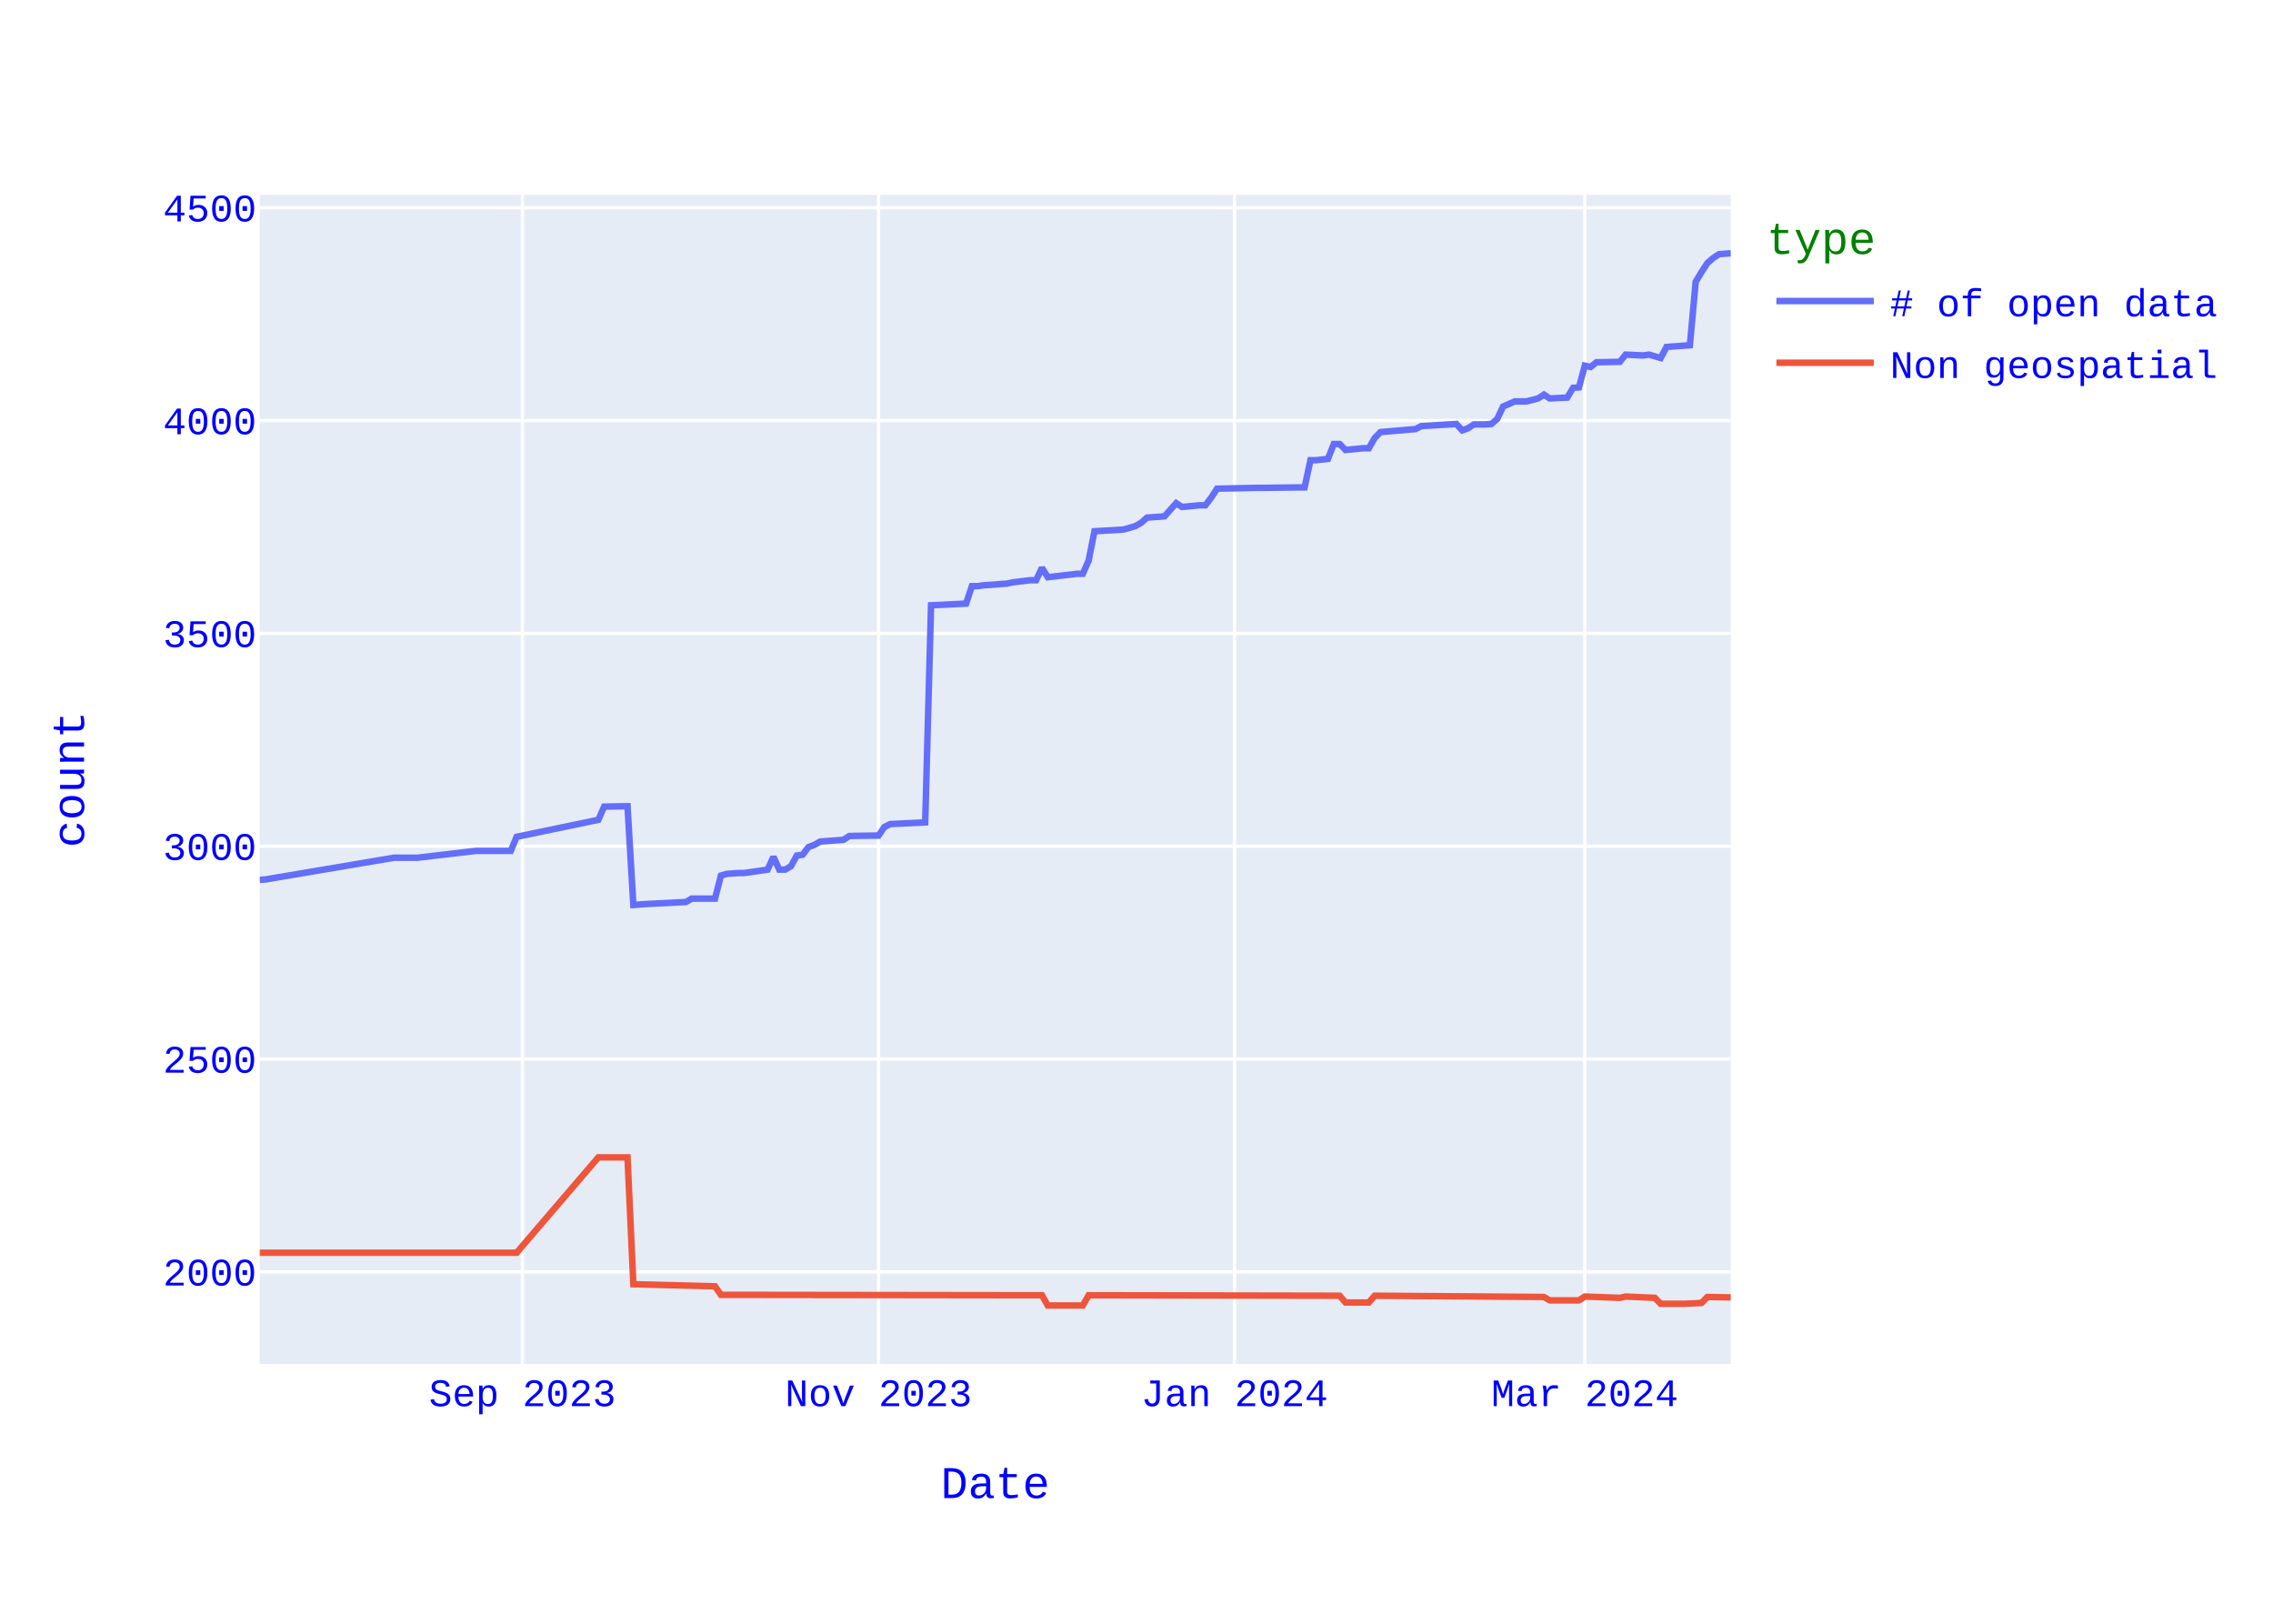
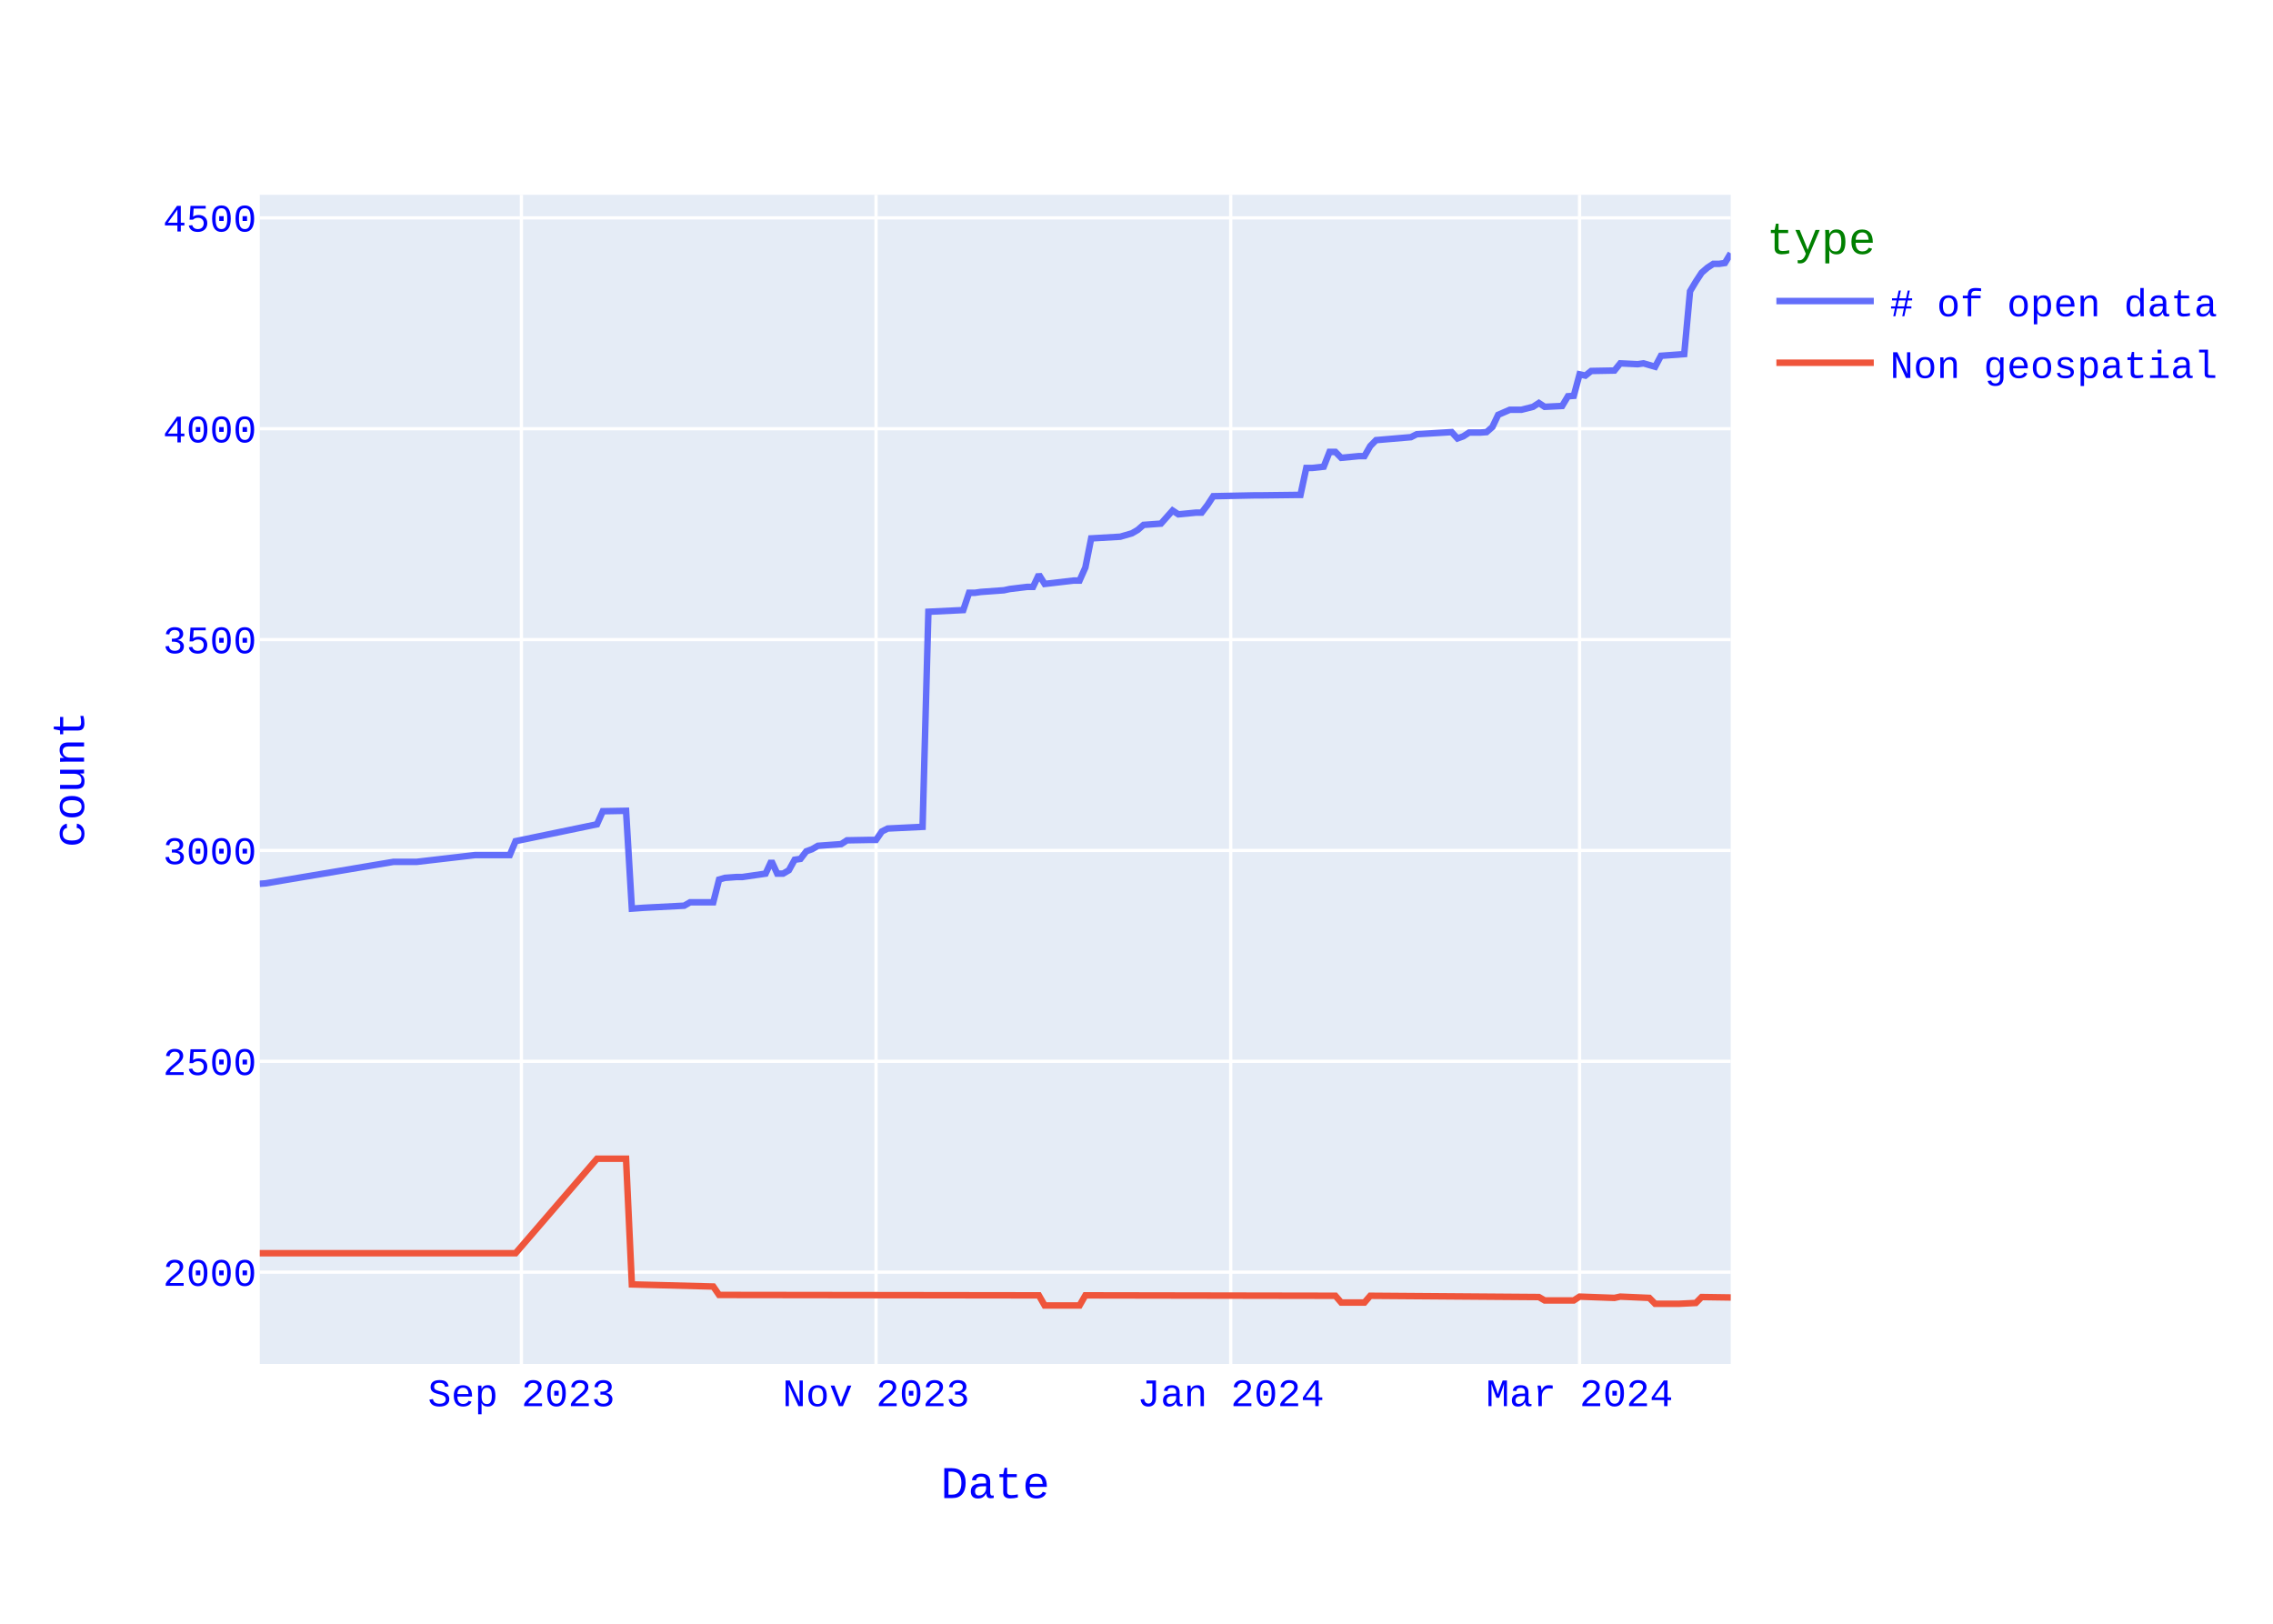
<svg xmlns="http://www.w3.org/2000/svg" class="main-svg" width="700" height="500" style="" viewBox="0 0 700 500">
  <rect x="0" y="0" width="700" height="500" style="fill: rgb(255, 255, 255); fill-opacity: 1;" />
-   <defs id="defs-18ee91">
+   <defs id="defs-8d983b">
    <g class="clips">
-       <clipPath id="clip18ee91xyplot" class="plotclip">
+       <clipPath id="clip8d983bxyplot" class="plotclip">
        <rect width="453" height="360" />
      </clipPath>
-       <clipPath class="axesclip" id="clip18ee91x">
+       <clipPath class="axesclip" id="clip8d983bx">
        <rect x="80" y="0" width="453" height="500" />
      </clipPath>
-       <clipPath class="axesclip" id="clip18ee91y">
+       <clipPath class="axesclip" id="clip8d983by">
        <rect x="0" y="60" width="700" height="360" />
      </clipPath>
-       <clipPath class="axesclip" id="clip18ee91xy">
+       <clipPath class="axesclip" id="clip8d983bxy">
        <rect x="80" y="60" width="453" height="360" />
      </clipPath>
    </g>
    <g class="gradients" />
    <g class="patterns" />
  </defs>
  <g class="bglayer">
    <rect class="bg" x="80" y="60" width="453" height="360" style="fill: rgb(229, 236, 246); fill-opacity: 1; stroke-width: 0;" />
  </g>
  <g class="layer-below">
    <g class="imagelayer" />
    <g class="shapelayer" />
  </g>
  <g class="cartesianlayer">
    <g class="subplot xy">
      <g class="layer-subplot">
        <g class="shapelayer" />
        <g class="imagelayer" />
      </g>
      <g class="minor-gridlayer">
        <g class="x" />
        <g class="y" />
      </g>
      <g class="gridlayer">
        <g class="x">
-           <path class="xgrid crisp" transform="translate(160.89,0)" d="M0,60v360" style="stroke: rgb(255, 255, 255); stroke-opacity: 1; stroke-width: 1px;" />
-           <path class="xgrid crisp" transform="translate(270.55,0)" d="M0,60v360" style="stroke: rgb(255, 255, 255); stroke-opacity: 1; stroke-width: 1px;" />
-           <path class="xgrid crisp" transform="translate(380.2,0)" d="M0,60v360" style="stroke: rgb(255, 255, 255); stroke-opacity: 1; stroke-width: 1px;" />
-           <path class="xgrid crisp" transform="translate(488.06,0)" d="M0,60v360" style="stroke: rgb(255, 255, 255); stroke-opacity: 1; stroke-width: 1px;" />
+           <path class="xgrid crisp" transform="translate(160.57,0)" d="M0,60v360" style="stroke: rgb(255, 255, 255); stroke-opacity: 1; stroke-width: 1px;" />
+           <path class="xgrid crisp" transform="translate(269.79,0)" d="M0,60v360" style="stroke: rgb(255, 255, 255); stroke-opacity: 1; stroke-width: 1px;" />
+           <path class="xgrid crisp" transform="translate(379.02,0)" d="M0,60v360" style="stroke: rgb(255, 255, 255); stroke-opacity: 1; stroke-width: 1px;" />
+           <path class="xgrid crisp" transform="translate(486.45,0)" d="M0,60v360" style="stroke: rgb(255, 255, 255); stroke-opacity: 1; stroke-width: 1px;" />
        </g>
        <g class="y">
-           <path class="ygrid crisp" transform="translate(0,391.65)" d="M80,0h453" style="stroke: rgb(255, 255, 255); stroke-opacity: 1; stroke-width: 1px;" />
-           <path class="ygrid crisp" transform="translate(0,326.11)" d="M80,0h453" style="stroke: rgb(255, 255, 255); stroke-opacity: 1; stroke-width: 1px;" />
-           <path class="ygrid crisp" transform="translate(0,260.58)" d="M80,0h453" style="stroke: rgb(255, 255, 255); stroke-opacity: 1; stroke-width: 1px;" />
-           <path class="ygrid crisp" transform="translate(0,195.04)" d="M80,0h453" style="stroke: rgb(255, 255, 255); stroke-opacity: 1; stroke-width: 1px;" />
-           <path class="ygrid crisp" transform="translate(0,129.51)" d="M80,0h453" style="stroke: rgb(255, 255, 255); stroke-opacity: 1; stroke-width: 1px;" />
-           <path class="ygrid crisp" transform="translate(0,63.98)" d="M80,0h453" style="stroke: rgb(255, 255, 255); stroke-opacity: 1; stroke-width: 1px;" />
+           <path class="ygrid crisp" transform="translate(0,391.74)" d="M80,0h453" style="stroke: rgb(255, 255, 255); stroke-opacity: 1; stroke-width: 1px;" />
+           <path class="ygrid crisp" transform="translate(0,326.81)" d="M80,0h453" style="stroke: rgb(255, 255, 255); stroke-opacity: 1; stroke-width: 1px;" />
+           <path class="ygrid crisp" transform="translate(0,261.88)" d="M80,0h453" style="stroke: rgb(255, 255, 255); stroke-opacity: 1; stroke-width: 1px;" />
+           <path class="ygrid crisp" transform="translate(0,196.95)" d="M80,0h453" style="stroke: rgb(255, 255, 255); stroke-opacity: 1; stroke-width: 1px;" />
+           <path class="ygrid crisp" transform="translate(0,132.02)" d="M80,0h453" style="stroke: rgb(255, 255, 255); stroke-opacity: 1; stroke-width: 1px;" />
+           <path class="ygrid crisp" transform="translate(0,67.09)" d="M80,0h453" style="stroke: rgb(255, 255, 255); stroke-opacity: 1; stroke-width: 1px;" />
        </g>
      </g>
      <g class="zerolinelayer" />
      <path class="xlines-below" />
      <path class="ylines-below" />
      <g class="overlines-below" />
      <g class="xaxislayer-below" />
      <g class="yaxislayer-below" />
      <g class="overaxes-below" />
-       <g class="plot" transform="translate(80,60)" clip-path="url(#clip18ee91xyplot)">
+       <g class="plot" transform="translate(80,60)" clip-path="url(#clip8d983bxyplot)">
        <g class="scatterlayer mlayer">
-           <g class="trace scatter trace0e2469" style="stroke-miterlimit: 2; opacity: 1;">
+           <g class="trace scatter trace65000c" style="stroke-miterlimit: 2; opacity: 1;">
            <g class="fills" />
            <g class="errorbars" />
            <g class="lines">
-               <path class="js-line" d="M453,18L449.4,18.26L447.61,19.44L445.81,21.01L444.01,23.77L442.21,26.78L440.42,46.31L433.23,46.83L431.43,50.24L427.83,49.19L426.04,49.46L420.64,49.19L418.85,51.42L411.65,51.55L409.86,53L408.06,52.6L406.26,59.29L404.46,59.42L402.67,62.43L397.27,62.69L395.48,61.51L393.68,62.69L390.08,63.61L386.49,63.61L384.69,64.4L382.89,65.18L381.1,68.99L379.3,70.56L377.5,70.69L373.9,70.69L372.11,71.87L370.31,72.52L368.51,70.56L357.73,71.21L355.93,72.13L345.14,73.05L343.35,74.88L341.55,78.03L339.75,78.03L334.36,78.55L332.56,76.72L330.76,76.72L328.96,81.31L325.37,81.7L323.57,81.7L321.77,90.09L319.98,90.09L309.19,90.22L307.39,90.22L294.81,90.48L293.01,93.23L291.21,95.59L289.42,95.59L284.02,96.12L282.23,94.94L278.63,99L276.83,99.13L273.24,99.39L271.44,100.97L269.64,102.01L266.05,103.06L257.06,103.59L255.26,112.63L253.46,116.69L251.67,116.69L242.68,117.74L240.88,114.86L239.08,118.66L237.29,118.66L231.89,119.32L230.1,119.71L222.9,120.23L221.11,120.5L219.31,120.5L217.51,125.87L206.73,126.39L204.93,193.24L194.14,193.76L192.35,194.68L190.55,197.3L188.75,197.3L181.56,197.43L179.76,198.61L172.57,199.14L170.77,200.18L168.98,200.84L167.18,203.2L165.38,203.46L163.58,206.74L161.79,207.79L159.99,207.79L158.19,203.85L156.39,207.79L149.2,208.83L147.4,208.83L143.81,209.1L142.01,209.62L140.21,216.7L138.42,216.7L133.02,216.7L131.23,217.75L118.64,218.4L116.85,218.53L115.05,218.67L113.25,188.26L106.06,188.39L104.26,192.45L79.1,197.69L77.3,202.02L68.31,202.02L66.51,202.02L48.54,204.12L46.74,204.12L41.35,204.12L1.8,210.8L0,210.93" style="vector-effect: none; fill: none; stroke: rgb(99, 110, 250); stroke-opacity: 1; stroke-width: 2px; opacity: 1;" />
+               <path class="js-line" d="M453,18L451.21,20.99L449.42,21.25L447.63,21.25L445.84,22.42L444.05,23.97L442.26,26.7L440.47,29.69L438.68,49.04L431.51,49.56L429.72,52.93L426.14,51.89L424.35,52.15L418.98,51.89L417.19,54.1L410.03,54.23L408.24,55.66L406.45,55.27L404.66,61.89L402.87,62.02L401.08,65.01L395.7,65.27L393.91,64.1L392.12,65.27L388.54,66.18L384.96,66.18L383.17,66.96L381.38,67.74L379.59,71.5L377.8,73.06L376.01,73.19L372.43,73.19L370.64,74.36L368.85,75.01L367.06,73.06L356.31,73.71L354.52,74.62L343.78,75.53L341.99,77.35L340.2,80.46L338.41,80.46L333.04,80.98L331.25,79.16L329.45,79.16L327.66,83.71L324.08,84.1L322.29,84.1L320.5,92.41L318.71,92.41L307.97,92.54L306.18,92.54L293.64,92.8L291.85,95.53L290.06,97.86L288.27,97.86L282.9,98.38L281.11,97.21L277.53,101.24L275.74,101.37L272.16,101.63L270.37,103.19L268.58,104.23L265,105.27L256.04,105.79L254.25,114.75L252.46,118.77L250.67,118.77L241.72,119.81L239.93,116.95L238.14,120.72L236.35,120.72L230.98,121.37L229.19,121.76L222.02,122.28L220.23,122.54L218.44,122.54L216.65,127.86L205.91,128.38L204.12,194.61L193.38,195.13L191.58,196.04L189.79,198.63L188,198.63L180.84,198.76L179.05,199.93L171.89,200.45L170.1,201.49L168.31,202.14L166.52,204.48L164.73,204.74L162.94,207.98L161.15,209.02L159.36,209.02L157.57,205.13L155.77,209.02L148.61,210.06L146.82,210.06L143.24,210.32L141.45,210.84L139.66,217.85L137.87,217.85L132.5,217.85L130.71,218.89L118.17,219.54L116.38,219.67L114.59,219.8L112.8,189.67L105.64,189.8L103.85,193.83L78.78,199.02L76.99,203.31L68.04,203.31L66.25,203.31L48.34,205.39L46.55,205.39L41.18,205.39L1.79,212.01L0,212.14" style="vector-effect: none; fill: none; stroke: rgb(99, 110, 250); stroke-opacity: 1; stroke-width: 2px; opacity: 1;" />
            </g>
            <g class="points" />
            <g class="text" />
          </g>
-           <g class="trace scatter trace47193f" style="stroke-miterlimit: 2; opacity: 1;">
+           <g class="trace scatter trace84a314" style="stroke-miterlimit: 2; opacity: 1;">
            <g class="fills" />
            <g class="errorbars" />
            <g class="lines">
-               <path class="js-line" d="M453,339.51L445.81,339.38L444.01,341.21L438.62,341.48L436.82,341.48L431.43,341.48L429.63,339.64L420.64,339.25L418.85,339.64L408.06,339.25L406.26,340.43L397.27,340.43L395.48,339.38L343.35,338.99L341.55,341.08L334.36,341.08L332.56,338.99L255.26,338.85L253.46,342L242.68,342L240.88,338.85L142.01,338.72L140.21,336.1L115.05,335.45L113.25,296.39L104.26,296.39L79.1,325.75L0,325.75" style="vector-effect: none; fill: none; stroke: rgb(239, 85, 59); stroke-opacity: 1; stroke-width: 2px; opacity: 1;" />
+               <path class="js-line" d="M453,339.53L444.05,339.4L442.26,341.22L436.89,341.48L435.09,341.48L429.72,341.48L427.93,339.66L418.98,339.27L417.19,339.66L406.45,339.27L404.66,340.44L395.7,340.44L393.91,339.4L341.99,339.01L340.2,341.09L333.04,341.09L331.25,339.01L254.25,338.88L252.46,342L241.72,342L239.93,338.88L141.45,338.75L139.66,336.16L114.59,335.51L112.8,296.81L103.85,296.81L78.78,325.9L0,325.9" style="vector-effect: none; fill: none; stroke: rgb(239, 85, 59); stroke-opacity: 1; stroke-width: 2px; opacity: 1;" />
            </g>
            <g class="points" />
            <g class="text" />
          </g>
        </g>
      </g>
      <g class="overplot" />
      <path class="xlines-above crisp" d="M0,0" style="fill: none;" />
      <path class="ylines-above crisp" d="M0,0" style="fill: none;" />
      <g class="overlines-above" />
      <g class="xaxislayer-above">
        <g class="xtick">
-           <text text-anchor="middle" x="0" y="433" transform="translate(160.89,0)" style="font-family: 'Courier New'; font-size: 12px; fill: rgb(0, 0, 255); fill-opacity: 1; white-space: pre; opacity: 1;">Sep 2023</text>
+           <text text-anchor="middle" x="0" y="433" transform="translate(160.57,0)" style="font-family: 'Courier New'; font-size: 12px; fill: rgb(0, 0, 255); fill-opacity: 1; white-space: pre; opacity: 1;">Sep 2023</text>
        </g>
        <g class="xtick">
-           <text text-anchor="middle" x="0" y="433" style="font-family: 'Courier New'; font-size: 12px; fill: rgb(0, 0, 255); fill-opacity: 1; white-space: pre; opacity: 1;" transform="translate(270.55,0)">Nov 2023</text>
+           <text text-anchor="middle" x="0" y="433" style="font-family: 'Courier New'; font-size: 12px; fill: rgb(0, 0, 255); fill-opacity: 1; white-space: pre; opacity: 1;" transform="translate(269.79,0)">Nov 2023</text>
        </g>
        <g class="xtick">
-           <text text-anchor="middle" x="0" y="433" style="font-family: 'Courier New'; font-size: 12px; fill: rgb(0, 0, 255); fill-opacity: 1; white-space: pre; opacity: 1;" transform="translate(380.2,0)">Jan 2024</text>
+           <text text-anchor="middle" x="0" y="433" style="font-family: 'Courier New'; font-size: 12px; fill: rgb(0, 0, 255); fill-opacity: 1; white-space: pre; opacity: 1;" transform="translate(379.02,0)">Jan 2024</text>
        </g>
        <g class="xtick">
-           <text text-anchor="middle" x="0" y="433" style="font-family: 'Courier New'; font-size: 12px; fill: rgb(0, 0, 255); fill-opacity: 1; white-space: pre; opacity: 1;" transform="translate(488.06,0)">Mar 2024</text>
+           <text text-anchor="middle" x="0" y="433" style="font-family: 'Courier New'; font-size: 12px; fill: rgb(0, 0, 255); fill-opacity: 1; white-space: pre; opacity: 1;" transform="translate(486.45,0)">Mar 2024</text>
        </g>
      </g>
      <g class="yaxislayer-above">
        <g class="ytick">
-           <text text-anchor="end" x="79" y="4.2" transform="translate(0,391.65)" style="font-family: 'Courier New'; font-size: 12px; fill: rgb(0, 0, 255); fill-opacity: 1; white-space: pre; opacity: 1;">2000</text>
+           <text text-anchor="end" x="79" y="4.2" transform="translate(0,391.74)" style="font-family: 'Courier New'; font-size: 12px; fill: rgb(0, 0, 255); fill-opacity: 1; white-space: pre; opacity: 1;">2000</text>
        </g>
        <g class="ytick">
-           <text text-anchor="end" x="79" y="4.2" style="font-family: 'Courier New'; font-size: 12px; fill: rgb(0, 0, 255); fill-opacity: 1; white-space: pre; opacity: 1;" transform="translate(0,326.11)">2500</text>
+           <text text-anchor="end" x="79" y="4.2" style="font-family: 'Courier New'; font-size: 12px; fill: rgb(0, 0, 255); fill-opacity: 1; white-space: pre; opacity: 1;" transform="translate(0,326.81)">2500</text>
        </g>
        <g class="ytick">
-           <text text-anchor="end" x="79" y="4.2" style="font-family: 'Courier New'; font-size: 12px; fill: rgb(0, 0, 255); fill-opacity: 1; white-space: pre; opacity: 1;" transform="translate(0,260.58)">3000</text>
+           <text text-anchor="end" x="79" y="4.2" style="font-family: 'Courier New'; font-size: 12px; fill: rgb(0, 0, 255); fill-opacity: 1; white-space: pre; opacity: 1;" transform="translate(0,261.88)">3000</text>
        </g>
        <g class="ytick">
-           <text text-anchor="end" x="79" y="4.2" style="font-family: 'Courier New'; font-size: 12px; fill: rgb(0, 0, 255); fill-opacity: 1; white-space: pre; opacity: 1;" transform="translate(0,195.04)">3500</text>
+           <text text-anchor="end" x="79" y="4.2" style="font-family: 'Courier New'; font-size: 12px; fill: rgb(0, 0, 255); fill-opacity: 1; white-space: pre; opacity: 1;" transform="translate(0,196.95)">3500</text>
        </g>
        <g class="ytick">
-           <text text-anchor="end" x="79" y="4.2" style="font-family: 'Courier New'; font-size: 12px; fill: rgb(0, 0, 255); fill-opacity: 1; white-space: pre; opacity: 1;" transform="translate(0,129.51)">4000</text>
+           <text text-anchor="end" x="79" y="4.2" style="font-family: 'Courier New'; font-size: 12px; fill: rgb(0, 0, 255); fill-opacity: 1; white-space: pre; opacity: 1;" transform="translate(0,132.02)">4000</text>
        </g>
        <g class="ytick">
-           <text text-anchor="end" x="79" y="4.2" style="font-family: 'Courier New'; font-size: 12px; fill: rgb(0, 0, 255); fill-opacity: 1; white-space: pre; opacity: 1;" transform="translate(0,63.98)">4500</text>
+           <text text-anchor="end" x="79" y="4.2" style="font-family: 'Courier New'; font-size: 12px; fill: rgb(0, 0, 255); fill-opacity: 1; white-space: pre; opacity: 1;" transform="translate(0,67.09)">4500</text>
        </g>
      </g>
      <g class="overaxes-above" />
    </g>
  </g>
  <g class="polarlayer" />
  <g class="smithlayer" />
  <g class="ternarylayer" />
  <g class="geolayer" />
  <g class="funnelarealayer" />
  <g class="pielayer" />
  <g class="iciclelayer" />
  <g class="treemaplayer" />
  <g class="sunburstlayer" />
  <g class="glimages" />
-   <defs id="topdefs-18ee91">
+   <defs id="topdefs-8d983b">
    <g class="clips" />
-     <clipPath id="legend18ee91">
+     <clipPath id="legend8d983b">
      <rect width="146" height="67" x="0" y="0" />
    </clipPath>
  </defs>
  <g class="layer-above">
    <g class="imagelayer" />
    <g class="shapelayer" />
  </g>
  <g class="infolayer">
    <g class="legend" pointer-events="all" transform="translate(542.06,60)">
      <rect class="bg" shape-rendering="crispEdges" style="stroke: rgb(68, 68, 68); stroke-opacity: 1; fill: rgb(255, 255, 255); fill-opacity: 1; stroke-width: 0px;" width="146" height="67" x="0" y="0" />
-       <g class="scrollbox" transform="" clip-path="url(#legend18ee91)">
+       <g class="scrollbox" transform="" clip-path="url(#legend8d983b)">
        <text class="legendtitletext" text-anchor="start" x="2" y="18.2" style="font-family: 'Courier New'; font-size: 14px; fill: rgb(0, 128, 0); fill-opacity: 1; white-space: pre;">type</text>
        <g class="groups" transform="">
          <g class="traces" transform="translate(0,32.7)" style="opacity: 1;">
            <text class="legendtext" text-anchor="start" x="40" y="4.68" style="font-family: 'Courier New'; font-size: 12px; fill: rgb(0, 0, 255); fill-opacity: 1; white-space: pre;"># of open data</text>
            <g class="layers" style="opacity: 1;">
              <g class="legendfill" />
              <g class="legendlines">
                <path class="js-line" d="M5,0h30" style="fill: none; stroke: rgb(99, 110, 250); stroke-opacity: 1; stroke-width: 2px;" />
              </g>
              <g class="legendsymbols">
                <g class="legendpoints" />
              </g>
            </g>
            <rect class="legendtoggle" x="0" y="-9.5" width="140.828" height="19" style="fill: rgb(0, 0, 0); fill-opacity: 0;" />
          </g>
        </g>
        <g class="groups" transform="">
          <g class="traces" transform="translate(0,51.7)" style="opacity: 1;">
            <text class="legendtext" text-anchor="start" x="40" y="4.68" style="font-family: 'Courier New'; font-size: 12px; fill: rgb(0, 0, 255); fill-opacity: 1; white-space: pre;">Non geospatial</text>
            <g class="layers" style="opacity: 1;">
              <g class="legendfill" />
              <g class="legendlines">
                <path class="js-line" d="M5,0h30" style="fill: none; stroke: rgb(239, 85, 59); stroke-opacity: 1; stroke-width: 2px;" />
              </g>
              <g class="legendsymbols">
                <g class="legendpoints" />
              </g>
            </g>
            <rect class="legendtoggle" x="0" y="-9.5" width="140.828" height="19" style="fill: rgb(0, 0, 0); fill-opacity: 0;" />
          </g>
        </g>
      </g>
      <rect class="scrollbar" rx="20" ry="3" width="0" height="0" style="fill: rgb(128, 139, 164); fill-opacity: 1;" x="0" y="0" />
    </g>
    <g class="g-gtitle" />
    <g class="g-xtitle">
      <text class="xtitle" x="306.5" y="461.3" text-anchor="middle" style="font-family: 'Courier New'; font-size: 14px; fill: rgb(0, 0, 255); opacity: 1; font-weight: normal; white-space: pre;">Date</text>
    </g>
    <g class="g-ytitle">
      <text class="ytitle" transform="rotate(-90,25.8875,240)" x="25.888" y="240" text-anchor="middle" style="font-family: 'Courier New'; font-size: 14px; fill: rgb(0, 0, 255); opacity: 1; font-weight: normal; white-space: pre;">count</text>
    </g>
  </g>
</svg>
